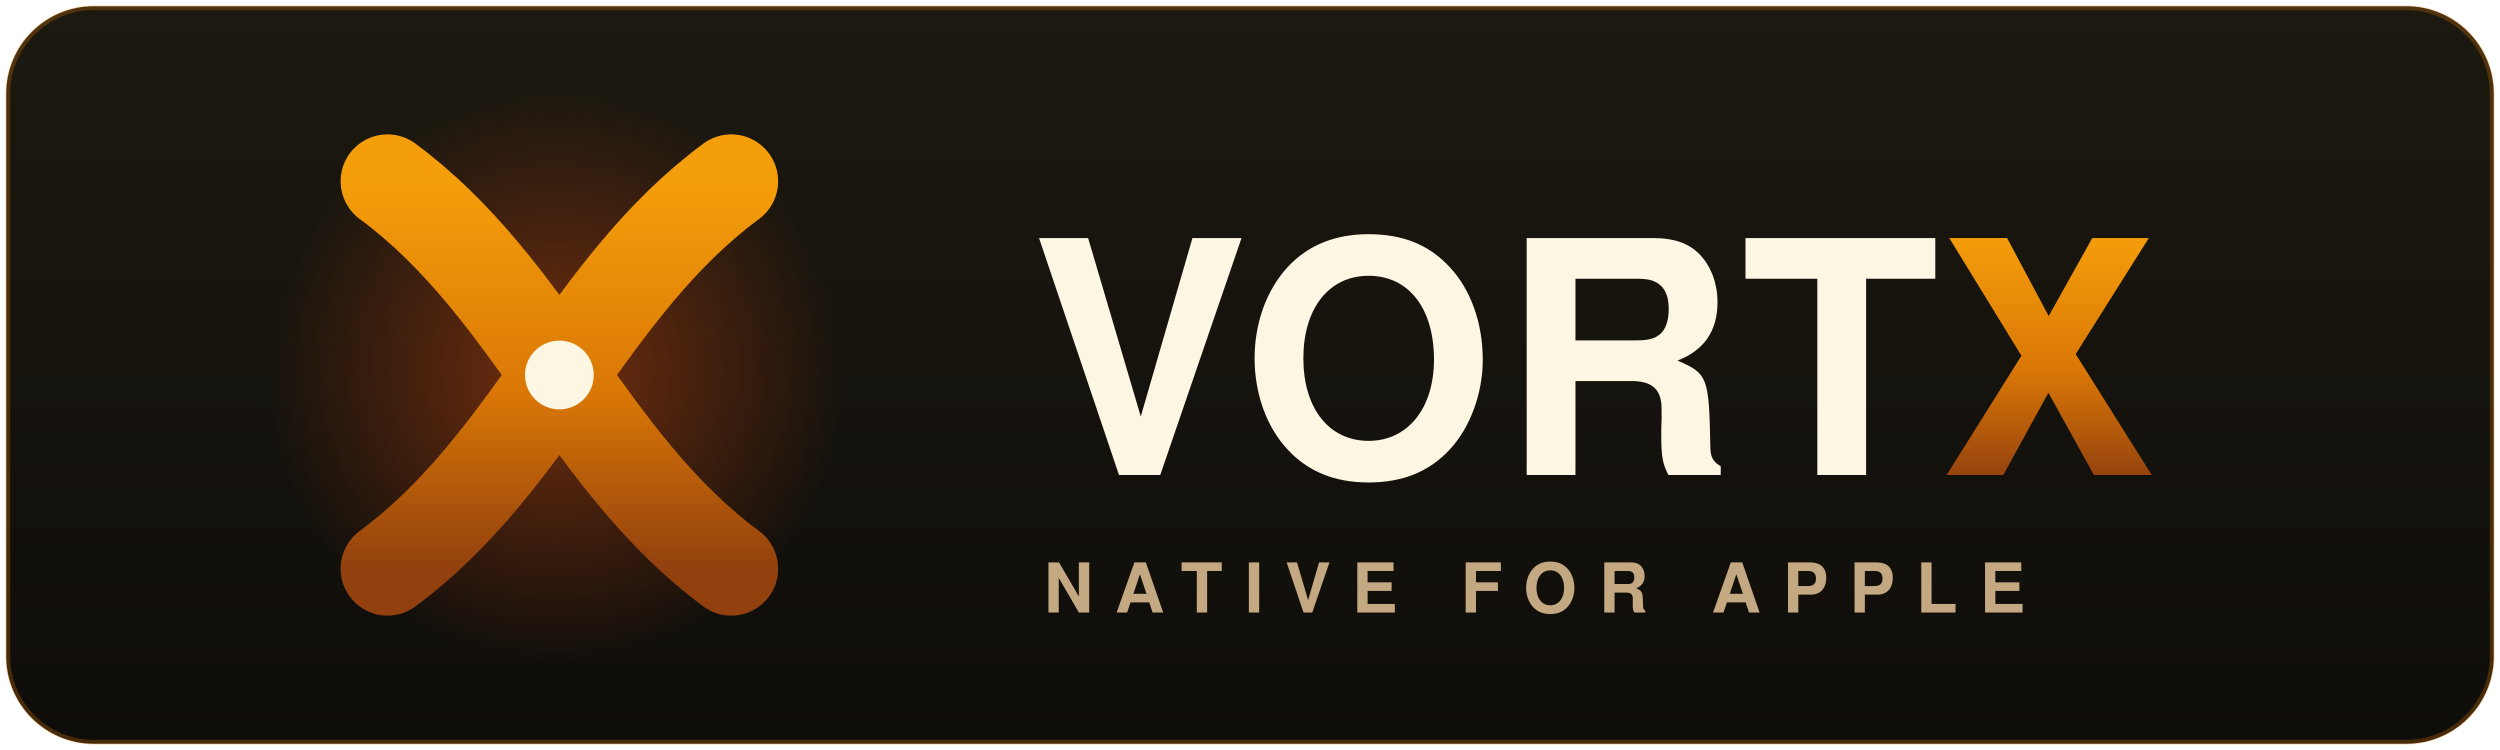
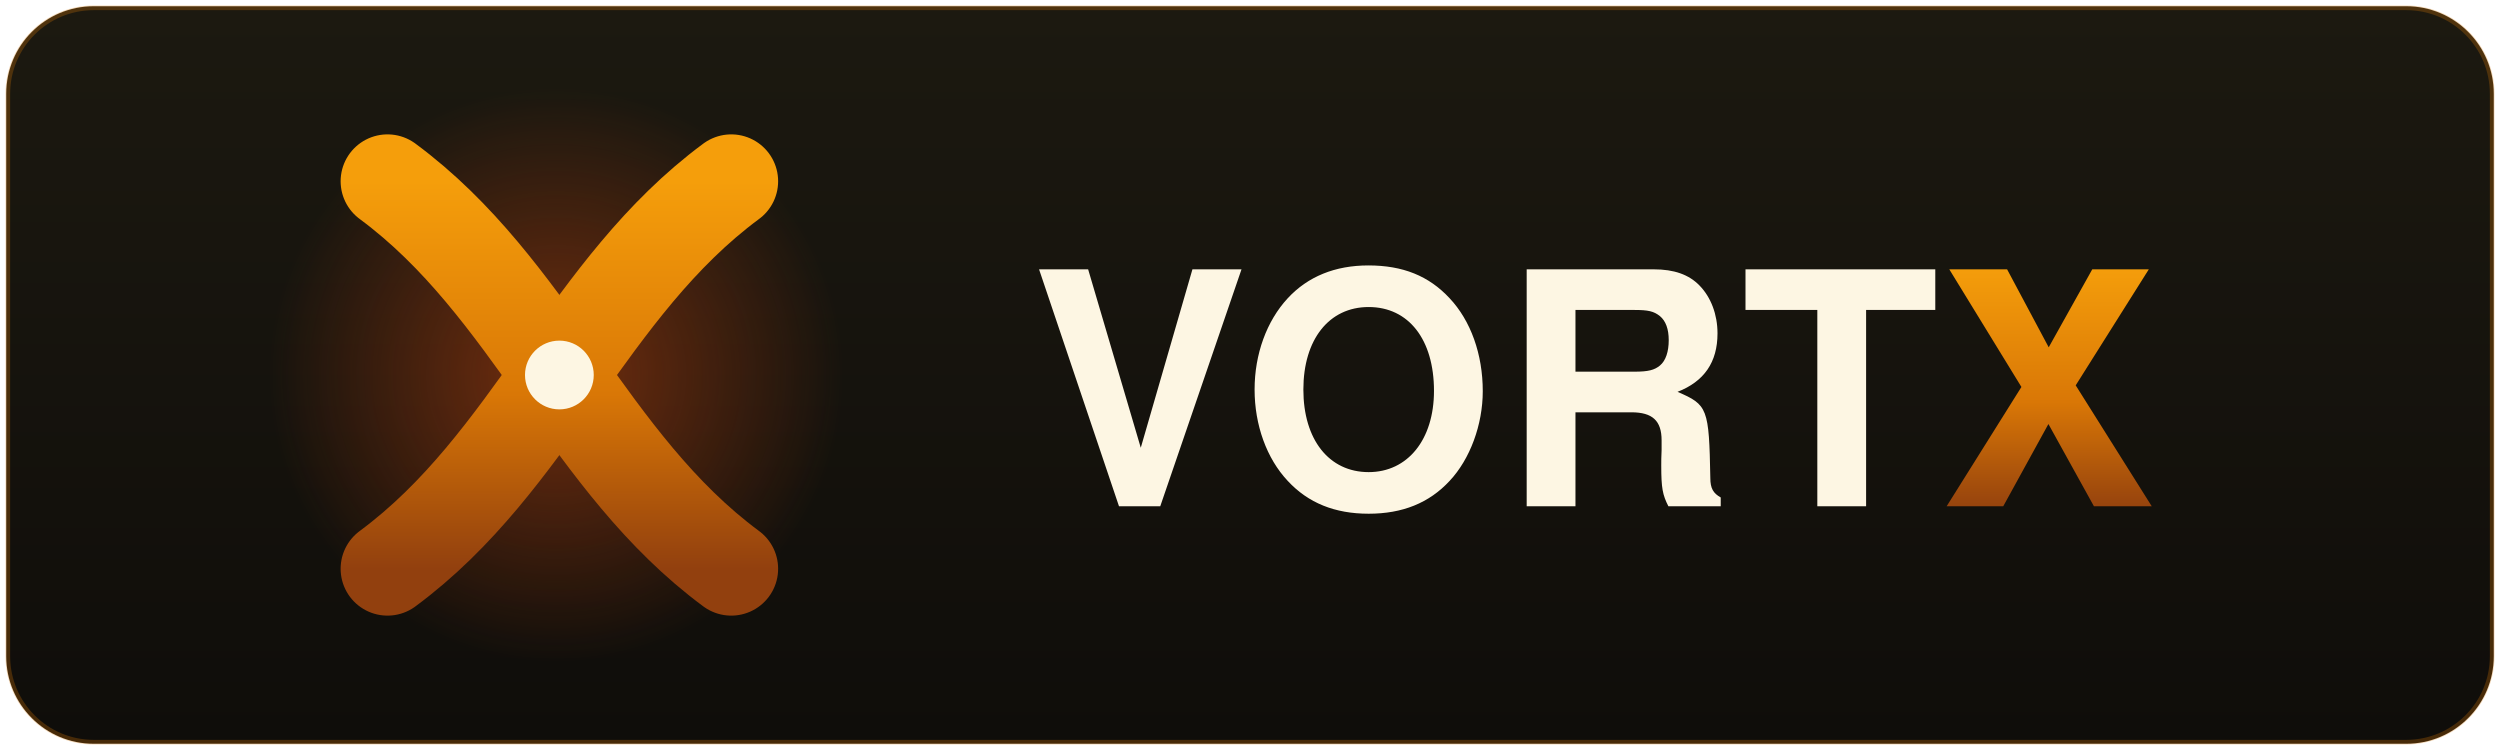
<svg xmlns="http://www.w3.org/2000/svg" width="800" height="240" viewBox="0 0 800 240" fill="none" role="img" aria-label="VortX">
  <defs>
    <linearGradient id="gold" x1="0" y1="0" x2="0" y2="1">
      <stop offset="0" stop-color="#F59E0B" />
      <stop offset="0.55" stop-color="#D97706" />
      <stop offset="1" stop-color="#92400E" />
    </linearGradient>
    <radialGradient id="ember" cx="0.5" cy="0.5" r="0.5">
      <stop offset="0" stop-color="#C2440F" stop-opacity="0.55" />
      <stop offset="1" stop-color="#C2440F" stop-opacity="0" />
    </radialGradient>
    <linearGradient id="tile" x1="0" y1="0" x2="0" y2="1">
      <stop offset="0" stop-color="#1C1910" />
      <stop offset="1" stop-color="#0F0D0A" />
    </linearGradient>
  </defs>
  <rect x="2" y="2" width="796" height="236" rx="28" fill="url(#tile)" />
  <rect x="2.5" y="2.5" width="795" height="235" rx="27.5" fill="none" stroke="#D97706" stroke-opacity="0.28" stroke-width="1.5" />
  <g transform="translate(58,0)">
    <ellipse cx="120" cy="120" rx="92" ry="92" fill="url(#ember)" />
    <path d="M66,58 C112,92 130,148 176,182" stroke="url(#gold)" stroke-width="30" stroke-linecap="round" fill="none" />
    <path d="M176,58 C130,92 112,148 66,182" stroke="url(#gold)" stroke-width="30" stroke-linecap="round" fill="none" />
    <circle cx="121" cy="120" r="11" fill="#FDF6E3" />
  </g>
-   <text x="330" y="152" font-family="'Helvetica Neue', Helvetica, Arial, sans-serif" font-size="104" font-weight="800" letter-spacing="2" fill="#FDF6E3">VORT<tspan fill="url(#gold)">X</tspan>
+   <text x="330" y="162" font-family="'Helvetica Neue', Helvetica, Arial, sans-serif" font-size="104" font-weight="800" letter-spacing="2" fill="#FDF6E3">VORT<tspan fill="url(#gold)">X</tspan>
  </text>
-   <text x="334" y="196" font-family="'Helvetica Neue', Helvetica, Arial, sans-serif" font-size="22" font-weight="600" letter-spacing="7" fill="#C4A882">NATIVE FOR APPLE</text>
</svg>
